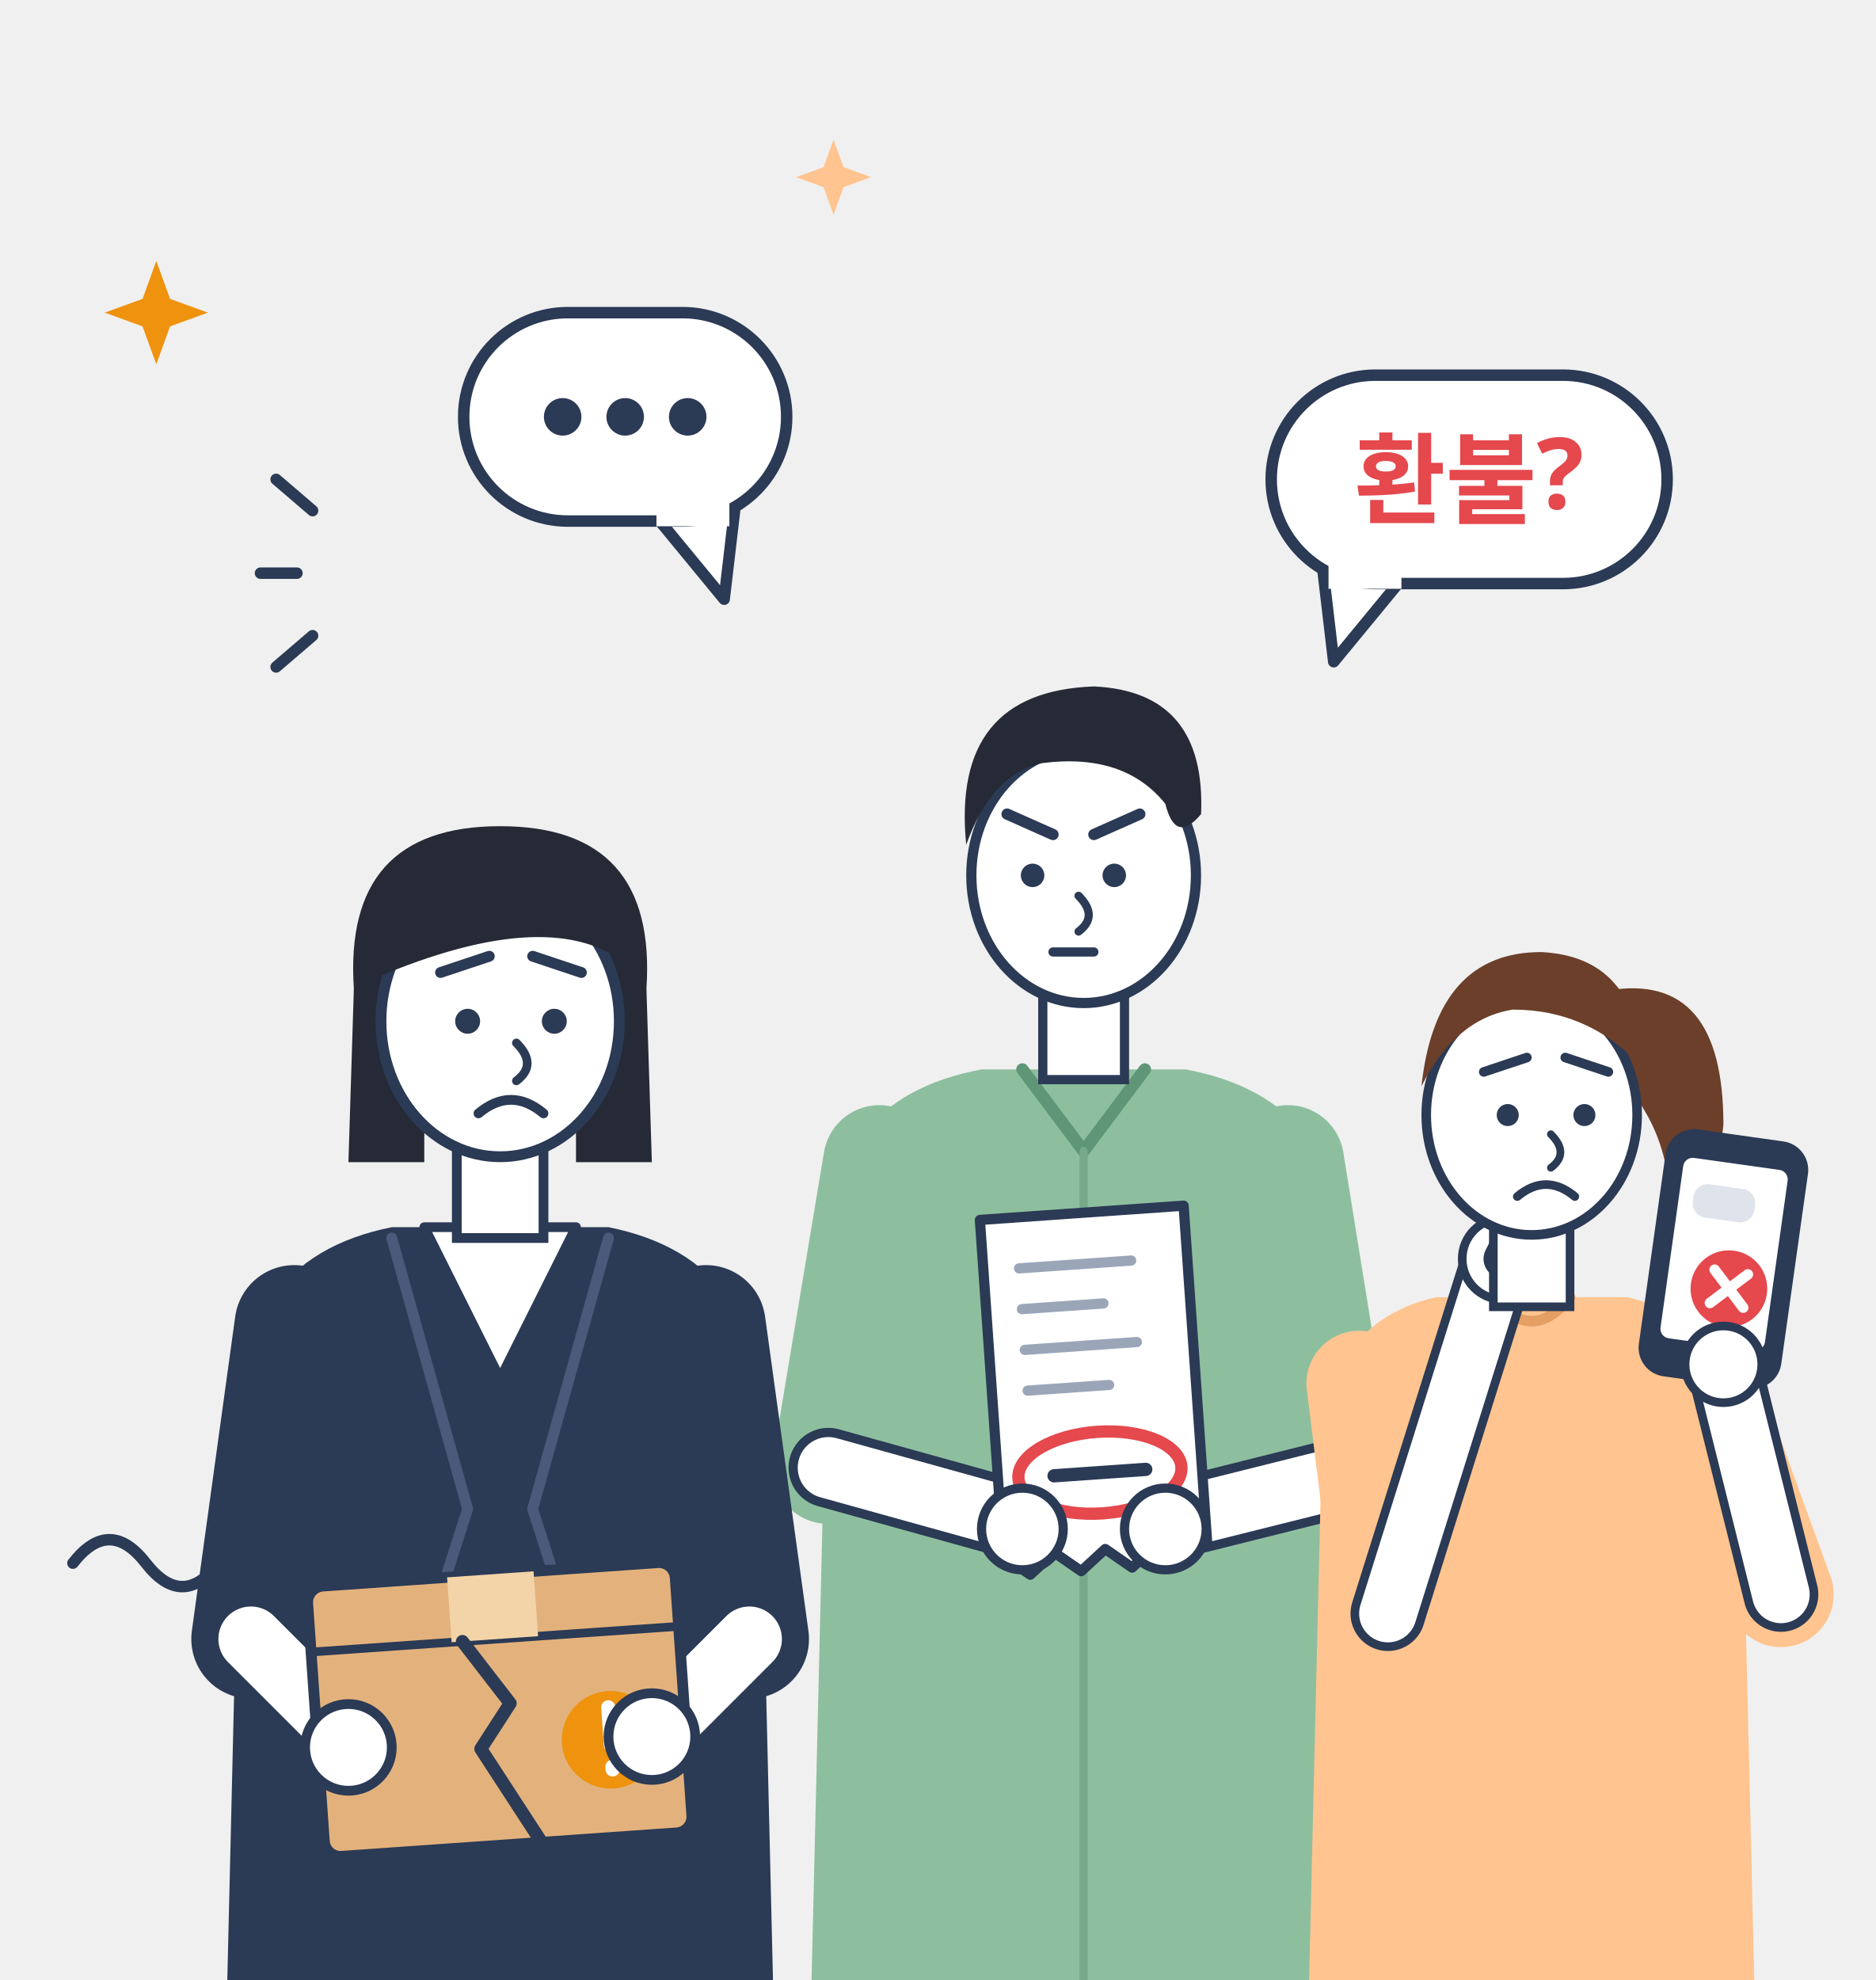
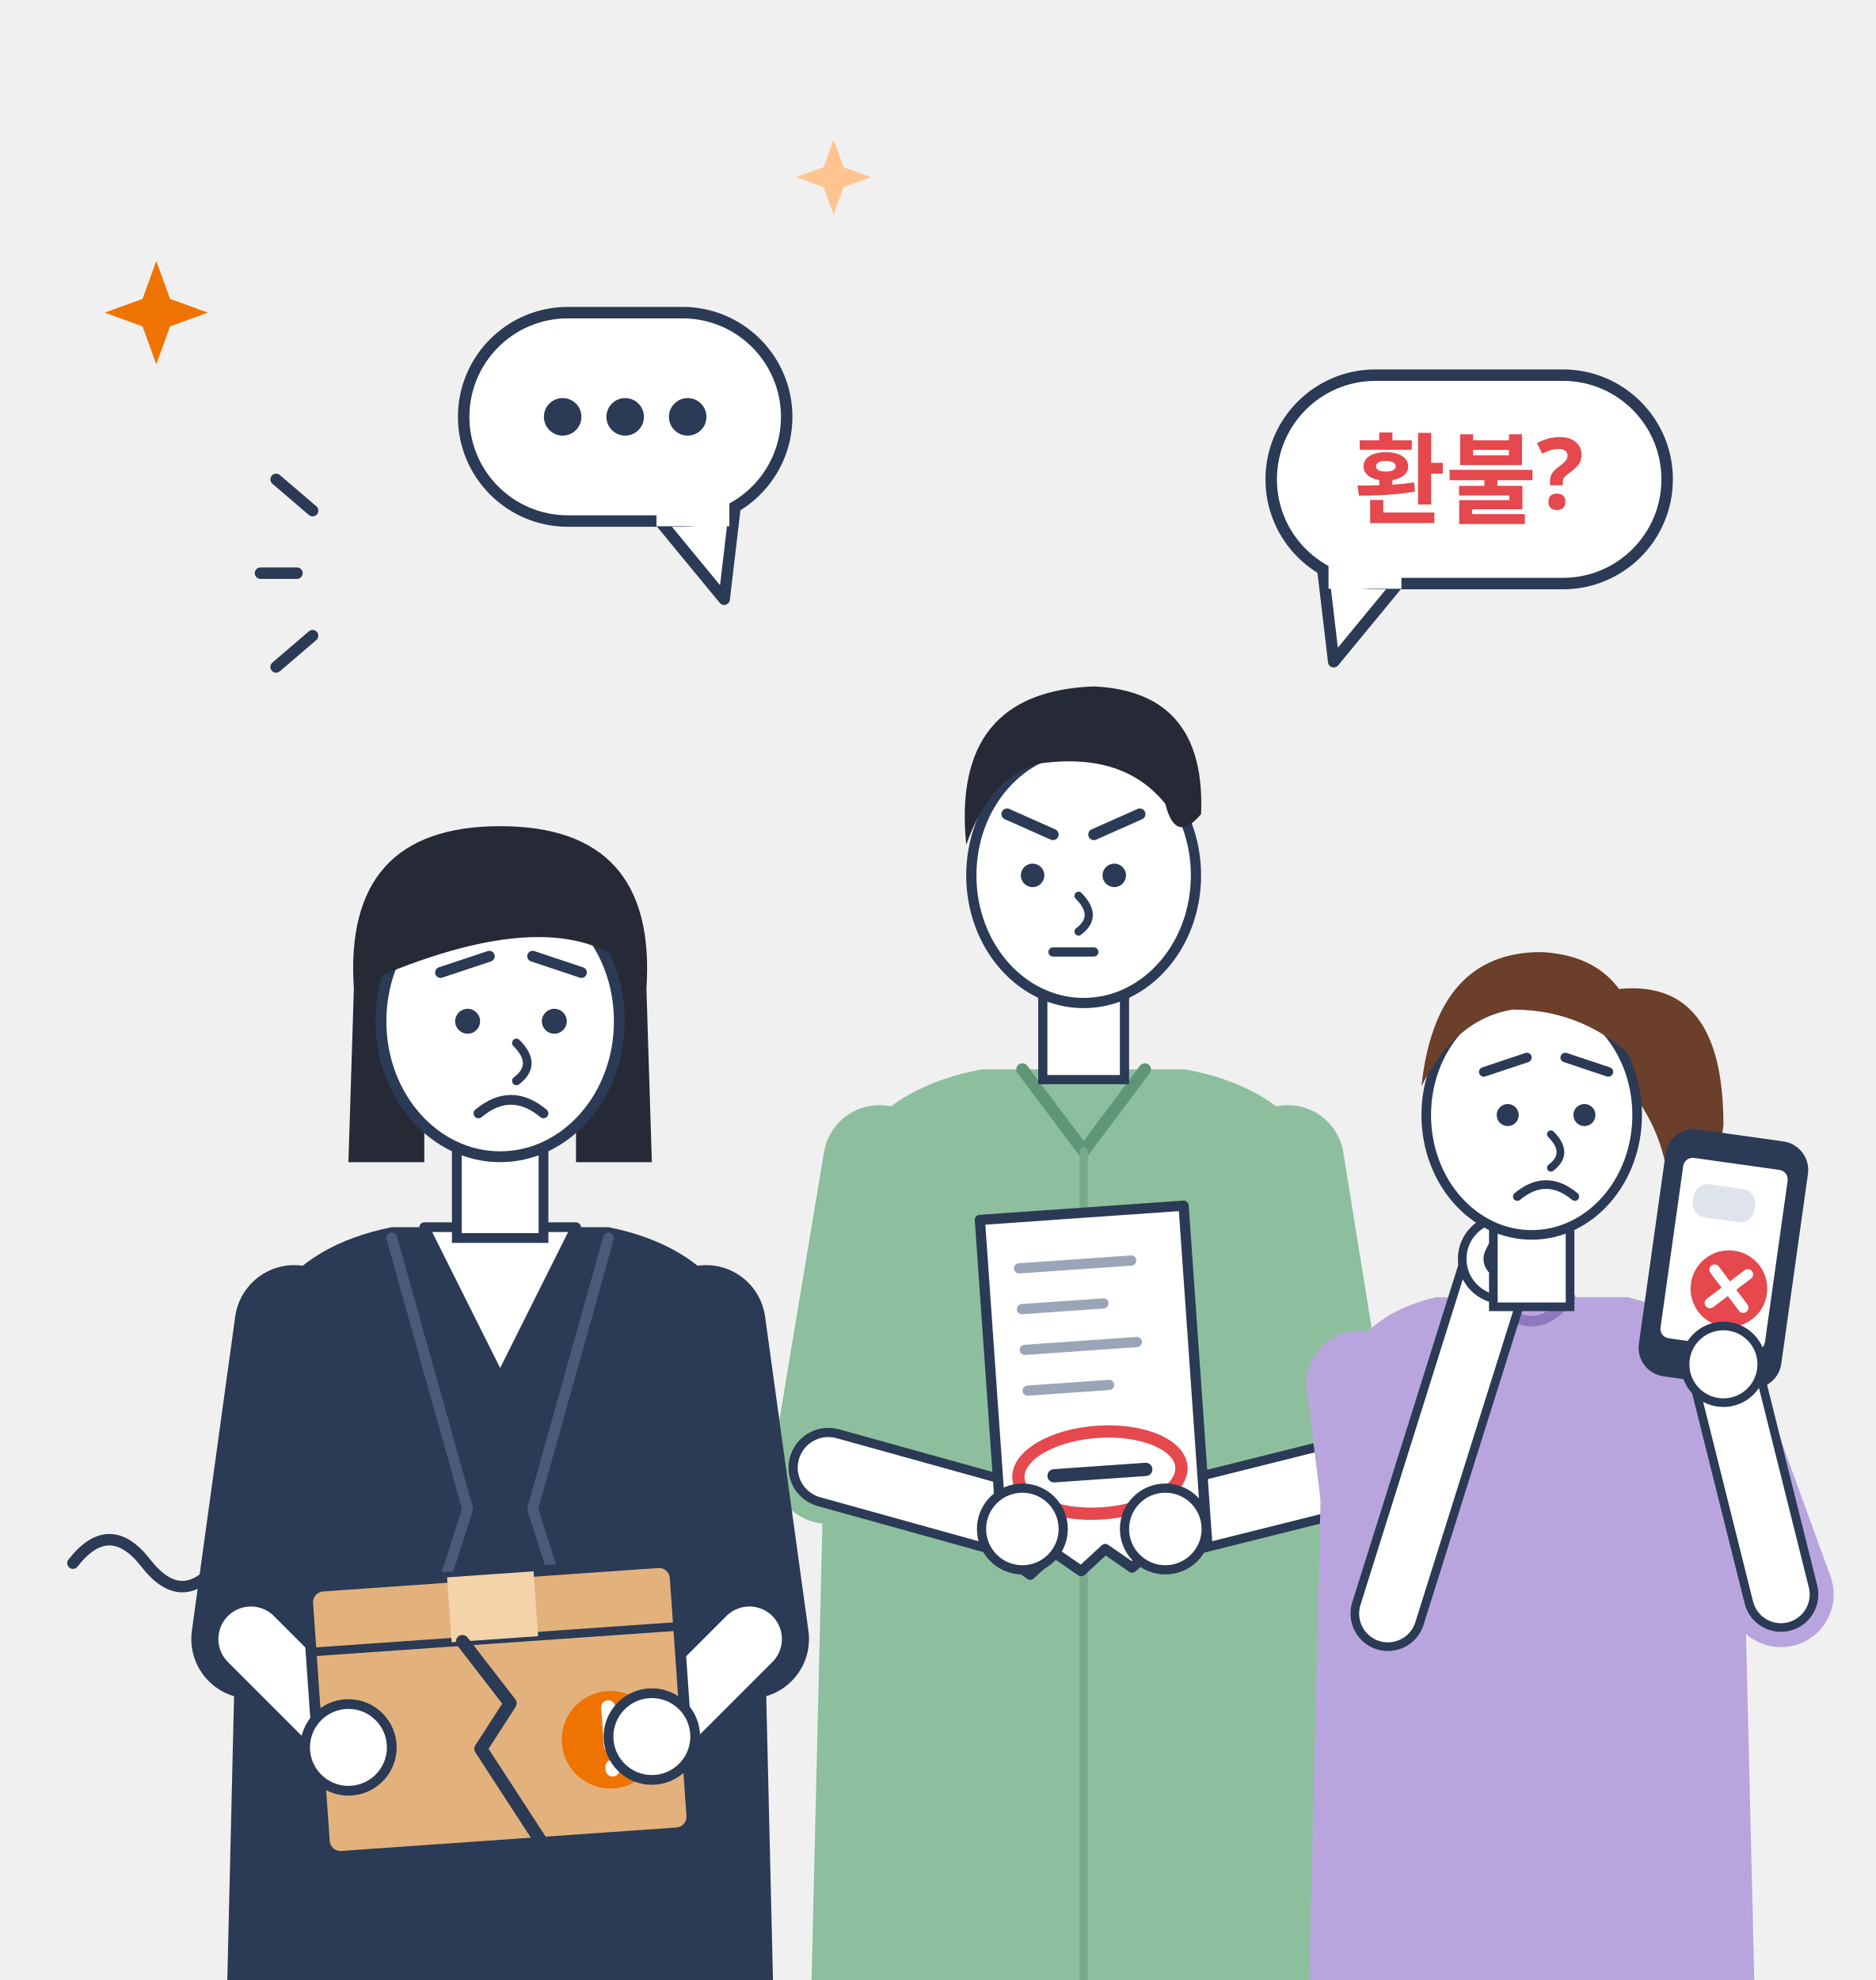
<svg xmlns="http://www.w3.org/2000/svg" viewBox="0 0 360 380">
  <defs>
    <clipPath id="cl">
      <rect x="0" y="0" width="360" height="380" />
    </clipPath>
  </defs>
  <g clip-path="url(#cl)">
    <g transform="translate(208 168) scale(0.98 0.98)">
      <path d="M-50 78 Q-52 44 -20 38 L20 38 Q52 44 50 78 L56 330 L-56 330 Z" fill="#8dbf9e" />
      <path d="M-12 38 L0 54 L12 38" fill="none" stroke="#5f9677" stroke-width="2.4" stroke-linecap="round" stroke-linejoin="round" />
      <path d="M0 54 L0 330" fill="none" stroke="#76aa8b" stroke-width="1.6" stroke-linecap="round" stroke-linejoin="round" />
      <path d="M-40 56 L-50 116" fill="none" stroke="#8dbf9e" stroke-width="22" stroke-linecap="round" stroke-linejoin="round" />
      <path d="M-50 116 L-14 126" fill="none" stroke="#2b3a55" stroke-width="15.6" stroke-linecap="round" stroke-linejoin="round" />
      <path d="M-50 116 L-14 126" fill="none" stroke="#ffffff" stroke-width="12" stroke-linecap="round" stroke-linejoin="round" />
      <path d="M40 56 L50 118" fill="none" stroke="#8dbf9e" stroke-width="22" stroke-linecap="round" stroke-linejoin="round" />
      <path d="M50 118 L18 126" fill="none" stroke="#2b3a55" stroke-width="15.6" stroke-linecap="round" stroke-linejoin="round" />
      <path d="M50 118 L18 126" fill="none" stroke="#ffffff" stroke-width="12" stroke-linecap="round" stroke-linejoin="round" />
      <g transform="translate(2 100) rotate(-4)">
        <path d="M-20 -34 L20 -34 L20 32 L15 36 L10 32 L5 36 L0 32 L-5 36 L-10 32 L-15 36 L-20 32 Z" fill="#ffffff" stroke="#2b3a55" stroke-width="2" stroke-linecap="round" stroke-linejoin="round" />
        <path d="M-13 -24 L9 -24" fill="none" stroke="#9aa6b8" stroke-width="2" stroke-linecap="round" stroke-linejoin="round" />
        <path d="M-13 -16 L3 -16" fill="none" stroke="#9aa6b8" stroke-width="2" stroke-linecap="round" stroke-linejoin="round" />
        <path d="M-13 -8 L9 -8" fill="none" stroke="#9aa6b8" stroke-width="2" stroke-linecap="round" stroke-linejoin="round" />
        <path d="M-13 0 L3 0" fill="none" stroke="#9aa6b8" stroke-width="2" stroke-linecap="round" stroke-linejoin="round" />
        <ellipse cx="0" cy="17" rx="16" ry="8" fill="none" stroke="#e5484d" stroke-width="2.4" />
        <path d="M-9 17 L9 17" fill="none" stroke="#2b3a55" stroke-width="2.6" stroke-linecap="round" stroke-linejoin="round" />
      </g>
      <circle cx="16" cy="128" r="8" fill="#ffffff" stroke="#2b3a55" stroke-width="1.8" />
      <circle cx="-12" cy="128" r="8" fill="#ffffff" stroke="#2b3a55" stroke-width="1.8" />
      <rect x="-8" y="18" width="16" height="22" fill="#ffffff" stroke="#2b3a55" stroke-width="1.8" />
      <ellipse cx="0" cy="0" rx="22" ry="25" fill="#ffffff" stroke="#2b3a55" stroke-width="2" />
      <path d="M-23 -6 Q-26 -36 2 -37 Q24 -36 23 -12 Q18 -6 16 -14 Q8 -24 -8 -22 Q-18 -20 -23 -6 Z" fill="#262a36" />
      <path d="M-15 -12 L-6 -8" fill="none" stroke="#2b3a55" stroke-width="2.2" stroke-linecap="round" stroke-linejoin="round" />
      <path d="M2 -8 L11 -12" fill="none" stroke="#2b3a55" stroke-width="2.2" stroke-linecap="round" stroke-linejoin="round" />
      <circle cx="-10" cy="0" r="2.3" fill="#2b3a55" />
      <circle cx="6" cy="0" r="2.3" fill="#2b3a55" />
      <path d="M-1 4 q4 4 0 7" fill="none" stroke="#2b3a55" stroke-width="1.6" stroke-linecap="round" stroke-linejoin="round" />
      <path d="M-6 15 l8 0" fill="none" stroke="#2b3a55" stroke-width="1.8" stroke-linecap="round" stroke-linejoin="round" />
    </g>
    <g transform="translate(294 214) scale(0.92 0.92)">
      <path d="M16 -26 Q40 -30 40 2 Q38 22 28 30 Q32 6 18 -8 Z" fill="#6b3f2a" />
-       <path d="M-44 78 Q-46 44 -20 38 L20 38 Q46 44 44 78 L50 330 L-50 330 Z" fill="#ffc48f" />
-       <path d="M-8 38 Q0 48 8 38" fill="none" stroke="#e59e63" stroke-width="2.2" stroke-linecap="round" stroke-linejoin="round" />
-       <path d="M36 56 L52 100" fill="none" stroke="#ffc48f" stroke-width="22" stroke-linecap="round" stroke-linejoin="round" />
+       <path d="M-44 78 Q-46 44 -20 38 L20 38 Q46 44 44 78 L50 330 L-50 330 Z" fill="#b9a5dd" />
+       <path d="M-8 38 Q0 48 8 38" fill="none" stroke="#8f78bd" stroke-width="2.2" stroke-linecap="round" stroke-linejoin="round" />
+       <path d="M36 56 L52 100" fill="none" stroke="#b9a5dd" stroke-width="22" stroke-linecap="round" stroke-linejoin="round" />
      <path d="M52 100 L40 52" fill="none" stroke="#2b3a55" stroke-width="15.6" stroke-linecap="round" stroke-linejoin="round" />
      <path d="M52 100 L40 52" fill="none" stroke="#ffffff" stroke-width="12" stroke-linecap="round" stroke-linejoin="round" />
      <g transform="translate(40 30) rotate(8)">
        <rect x="-15" y="-26" width="30" height="52" rx="6" fill="#2b3a55" />
        <rect x="-11" y="-20" width="22" height="38" rx="2" fill="#ffffff" />
        <rect x="-8" y="-15" width="13" height="7" rx="3" fill="#dfe4ec" />
        <circle cx="2" cy="6" r="8" fill="#e5484d" />
        <path d="M-1.5 2.5 L5.5 9.5 M5.5 2.5 L-1.5 9.5" fill="none" stroke="#ffffff" stroke-width="2.2" stroke-linecap="round" stroke-linejoin="round" />
      </g>
      <circle cx="40" cy="52" r="8" fill="#ffffff" stroke="#2b3a55" stroke-width="1.8" />
-       <path d="M-36 56 L-30 104" fill="none" stroke="#ffc48f" stroke-width="22" stroke-linecap="round" stroke-linejoin="round" />
+       <path d="M-36 56 L-30 104" fill="none" stroke="#b9a5dd" stroke-width="22" stroke-linecap="round" stroke-linejoin="round" />
      <path d="M-30 104 L-8 34" fill="none" stroke="#2b3a55" stroke-width="15.6" stroke-linecap="round" stroke-linejoin="round" />
      <path d="M-30 104 L-8 34" fill="none" stroke="#ffffff" stroke-width="12" stroke-linecap="round" stroke-linejoin="round" />
      <circle cx="-6" cy="30" r="8.5" fill="#ffffff" stroke="#2b3a55" stroke-width="1.8" />
      <path d="M-6 30 L2 14" fill="none" stroke="#2b3a55" stroke-width="8.1" stroke-linecap="round" stroke-linejoin="round" />
      <path d="M-6 30 L2 14" fill="none" stroke="#ffffff" stroke-width="4.5" stroke-linecap="round" stroke-linejoin="round" />
      <rect x="-8" y="18" width="16" height="22" fill="#ffffff" stroke="#2b3a55" stroke-width="1.8" />
      <ellipse cx="0" cy="0" rx="22" ry="25" fill="#ffffff" stroke="#2b3a55" stroke-width="2" />
      <path d="M-23 -6 Q-20 -34 2 -34 Q22 -33 23 -10 Q12 -22 -4 -22 Q-16 -20 -23 -6 Z" fill="#6b3f2a" />
      <path d="M-10 -9 L-1 -12" fill="none" stroke="#2b3a55" stroke-width="2" stroke-linecap="round" stroke-linejoin="round" />
      <path d="M7 -12 L16 -9" fill="none" stroke="#2b3a55" stroke-width="2" stroke-linecap="round" stroke-linejoin="round" />
      <circle cx="-5" cy="0" r="2.3" fill="#2b3a55" />
      <circle cx="11" cy="0" r="2.3" fill="#2b3a55" />
      <path d="M4 4 q4 4 0 7" fill="none" stroke="#2b3a55" stroke-width="1.6" stroke-linecap="round" stroke-linejoin="round" />
      <path d="M-3 17 q6 -5 12 0" fill="none" stroke="#2b3a55" stroke-width="1.8" stroke-linecap="round" stroke-linejoin="round" />
    </g>
    <g transform="translate(96 196) scale(1.04 1.04)">
      <path d="M-27 -6 Q-29 -36 0 -36 Q29 -36 27 -6 L28 26 L14 26 L14 -4 L-14 -4 L-14 26 L-28 26 Z" fill="#262a36" />
      <path d="M-48 78 Q-50 44 -20 38 L20 38 Q50 44 48 78 L54 330 L-54 330 Z" fill="#2b3a55" />
      <path d="M-14 38 L0 66 L14 38 Z" fill="#ffffff" stroke="#2b3a55" stroke-width="1.8" stroke-linecap="round" stroke-linejoin="round" />
      <path d="M-20 40 L-6 90 L-22 140" fill="none" stroke="#4a5a7a" stroke-width="2" stroke-linecap="round" stroke-linejoin="round" />
      <path d="M20 40 L6 90 L22 140" fill="none" stroke="#4a5a7a" stroke-width="2" stroke-linecap="round" stroke-linejoin="round" />
      <path d="M-38 56 L-46 114" fill="none" stroke="#2b3a55" stroke-width="22" stroke-linecap="round" stroke-linejoin="round" />
      <path d="M-46 114 L-28 132" fill="none" stroke="#2b3a55" stroke-width="15.6" stroke-linecap="round" stroke-linejoin="round" />
      <path d="M-46 114 L-28 132" fill="none" stroke="#ffffff" stroke-width="12" stroke-linecap="round" stroke-linejoin="round" />
      <path d="M38 56 L46 114" fill="none" stroke="#2b3a55" stroke-width="22" stroke-linecap="round" stroke-linejoin="round" />
      <path d="M46 114 L28 132" fill="none" stroke="#2b3a55" stroke-width="15.6" stroke-linecap="round" stroke-linejoin="round" />
      <path d="M46 114 L28 132" fill="none" stroke="#ffffff" stroke-width="12" stroke-linecap="round" stroke-linejoin="round" />
      <g transform="translate(0 128) rotate(-4)">
        <rect x="-34" y="-26" width="68" height="50" rx="3" fill="#e3b27c" stroke="#2b3a55" stroke-width="2" />
        <path d="M-34 -14 L34 -14" fill="none" stroke="#2b3a55" stroke-width="1.6" stroke-linecap="round" stroke-linejoin="round" />
        <rect x="-8" y="-26" width="16" height="12" fill="#f3d3a8" />
        <path d="M-6 -14 L2 -2 L-4 6 L6 24" fill="none" stroke="#2b3a55" stroke-width="2.4" stroke-linecap="round" stroke-linejoin="round" />
-         <circle cx="20" cy="6" r="9" fill="#ef920e" />
+         <circle cx="20" cy="6" r="9" fill="#ef7300" />
        <path d="M20 0 L20 7 M20 11 L20 11.5" fill="none" stroke="#ffffff" stroke-width="2.6" stroke-linecap="round" stroke-linejoin="round" />
      </g>
      <circle cx="-28" cy="134" r="8" fill="#ffffff" stroke="#2b3a55" stroke-width="1.8" />
      <circle cx="28" cy="132" r="8" fill="#ffffff" stroke="#2b3a55" stroke-width="1.8" />
      <rect x="-8" y="18" width="16" height="22" fill="#ffffff" stroke="#2b3a55" stroke-width="1.8" />
      <ellipse cx="0" cy="0" rx="22" ry="25" fill="#ffffff" stroke="#2b3a55" stroke-width="2" />
      <path d="M-23 -8 Q-16 -30 4 -30 Q20 -29 24 -10 Q10 -22 -23 -8 Z" fill="#262a36" />
      <path d="M-11 -9 L-2 -12" fill="none" stroke="#2b3a55" stroke-width="2" stroke-linecap="round" stroke-linejoin="round" />
      <path d="M6 -12 L15 -9" fill="none" stroke="#2b3a55" stroke-width="2" stroke-linecap="round" stroke-linejoin="round" />
      <circle cx="-6" cy="0" r="2.3" fill="#2b3a55" />
      <circle cx="10" cy="0" r="2.3" fill="#2b3a55" />
      <path d="M3 4 q4 4 0 7" fill="none" stroke="#2b3a55" stroke-width="1.6" stroke-linecap="round" stroke-linejoin="round" />
      <path d="M-4 17 q6 -5 12 0" fill="none" stroke="#2b3a55" stroke-width="1.8" stroke-linecap="round" stroke-linejoin="round" />
    </g>
    <path d="M254.0 110.0 L256.0 127.0 L270.0 110.0" fill="#ffffff" stroke="#2b3a55" stroke-width="2.2" stroke-linecap="round" stroke-linejoin="round" />
    <rect x="244.0" y="72.0" width="76" height="40" rx="20.0" fill="#ffffff" stroke="#2b3a55" stroke-width="2.2" />
    <rect x="255.0" y="108.0" width="14" height="5" fill="#ffffff" />
    <text x="282" y="99" text-anchor="middle" font-family="sans-serif" font-size="19" font-weight="800" fill="#e5484d">환불?</text>
    <path d="M125.0 98.0 L139.0 115.0 L141.0 98.0" fill="#ffffff" stroke="#2b3a55" stroke-width="2.2" stroke-linecap="round" stroke-linejoin="round" />
    <rect x="89.0" y="60.0" width="62" height="40" rx="20.0" fill="#ffffff" stroke="#2b3a55" stroke-width="2.2" />
    <rect x="126.0" y="96.0" width="14" height="5" fill="#ffffff" />
    <circle cx="108" cy="80" r="3.6" fill="#2b3a55" />
    <circle cx="120" cy="80" r="3.6" fill="#2b3a55" />
    <circle cx="132" cy="80" r="3.6" fill="#2b3a55" />
    <path d="M60 98 L53 92" fill="none" stroke="#2b3a55" stroke-width="2.2" stroke-linecap="round" stroke-linejoin="round" />
    <path d="M57 110 L50 110" fill="none" stroke="#2b3a55" stroke-width="2.2" stroke-linecap="round" stroke-linejoin="round" />
    <path d="M60 122 L53 128" fill="none" stroke="#2b3a55" stroke-width="2.2" stroke-linecap="round" stroke-linejoin="round" />
    <path d="M14 300 q7 -9 14 0 t14 0 t14 0" fill="none" stroke="#2b3a55" stroke-width="2.2" stroke-linecap="round" stroke-linejoin="round" />
-     <path d="M30 50.1 L32.64 57.36 L39.9 60 L32.64 62.64 L30 69.9 L27.36 62.64 L20.1 60 L27.36 57.36 Z" fill="#ef920e" />
+     <path d="M30 50.1 L32.64 57.36 L39.9 60 L32.64 62.64 L30 69.9 L27.36 62.64 L20.1 60 L27.36 57.36 Z" fill="#ef7300" />
    <path d="M160 26.8 L161.92 32.08 L167.2 34 L161.92 35.92 L160 41.2 L158.08 35.92 L152.8 34 L158.08 32.08 Z" fill="#ffc48f" />
  </g>
</svg>
